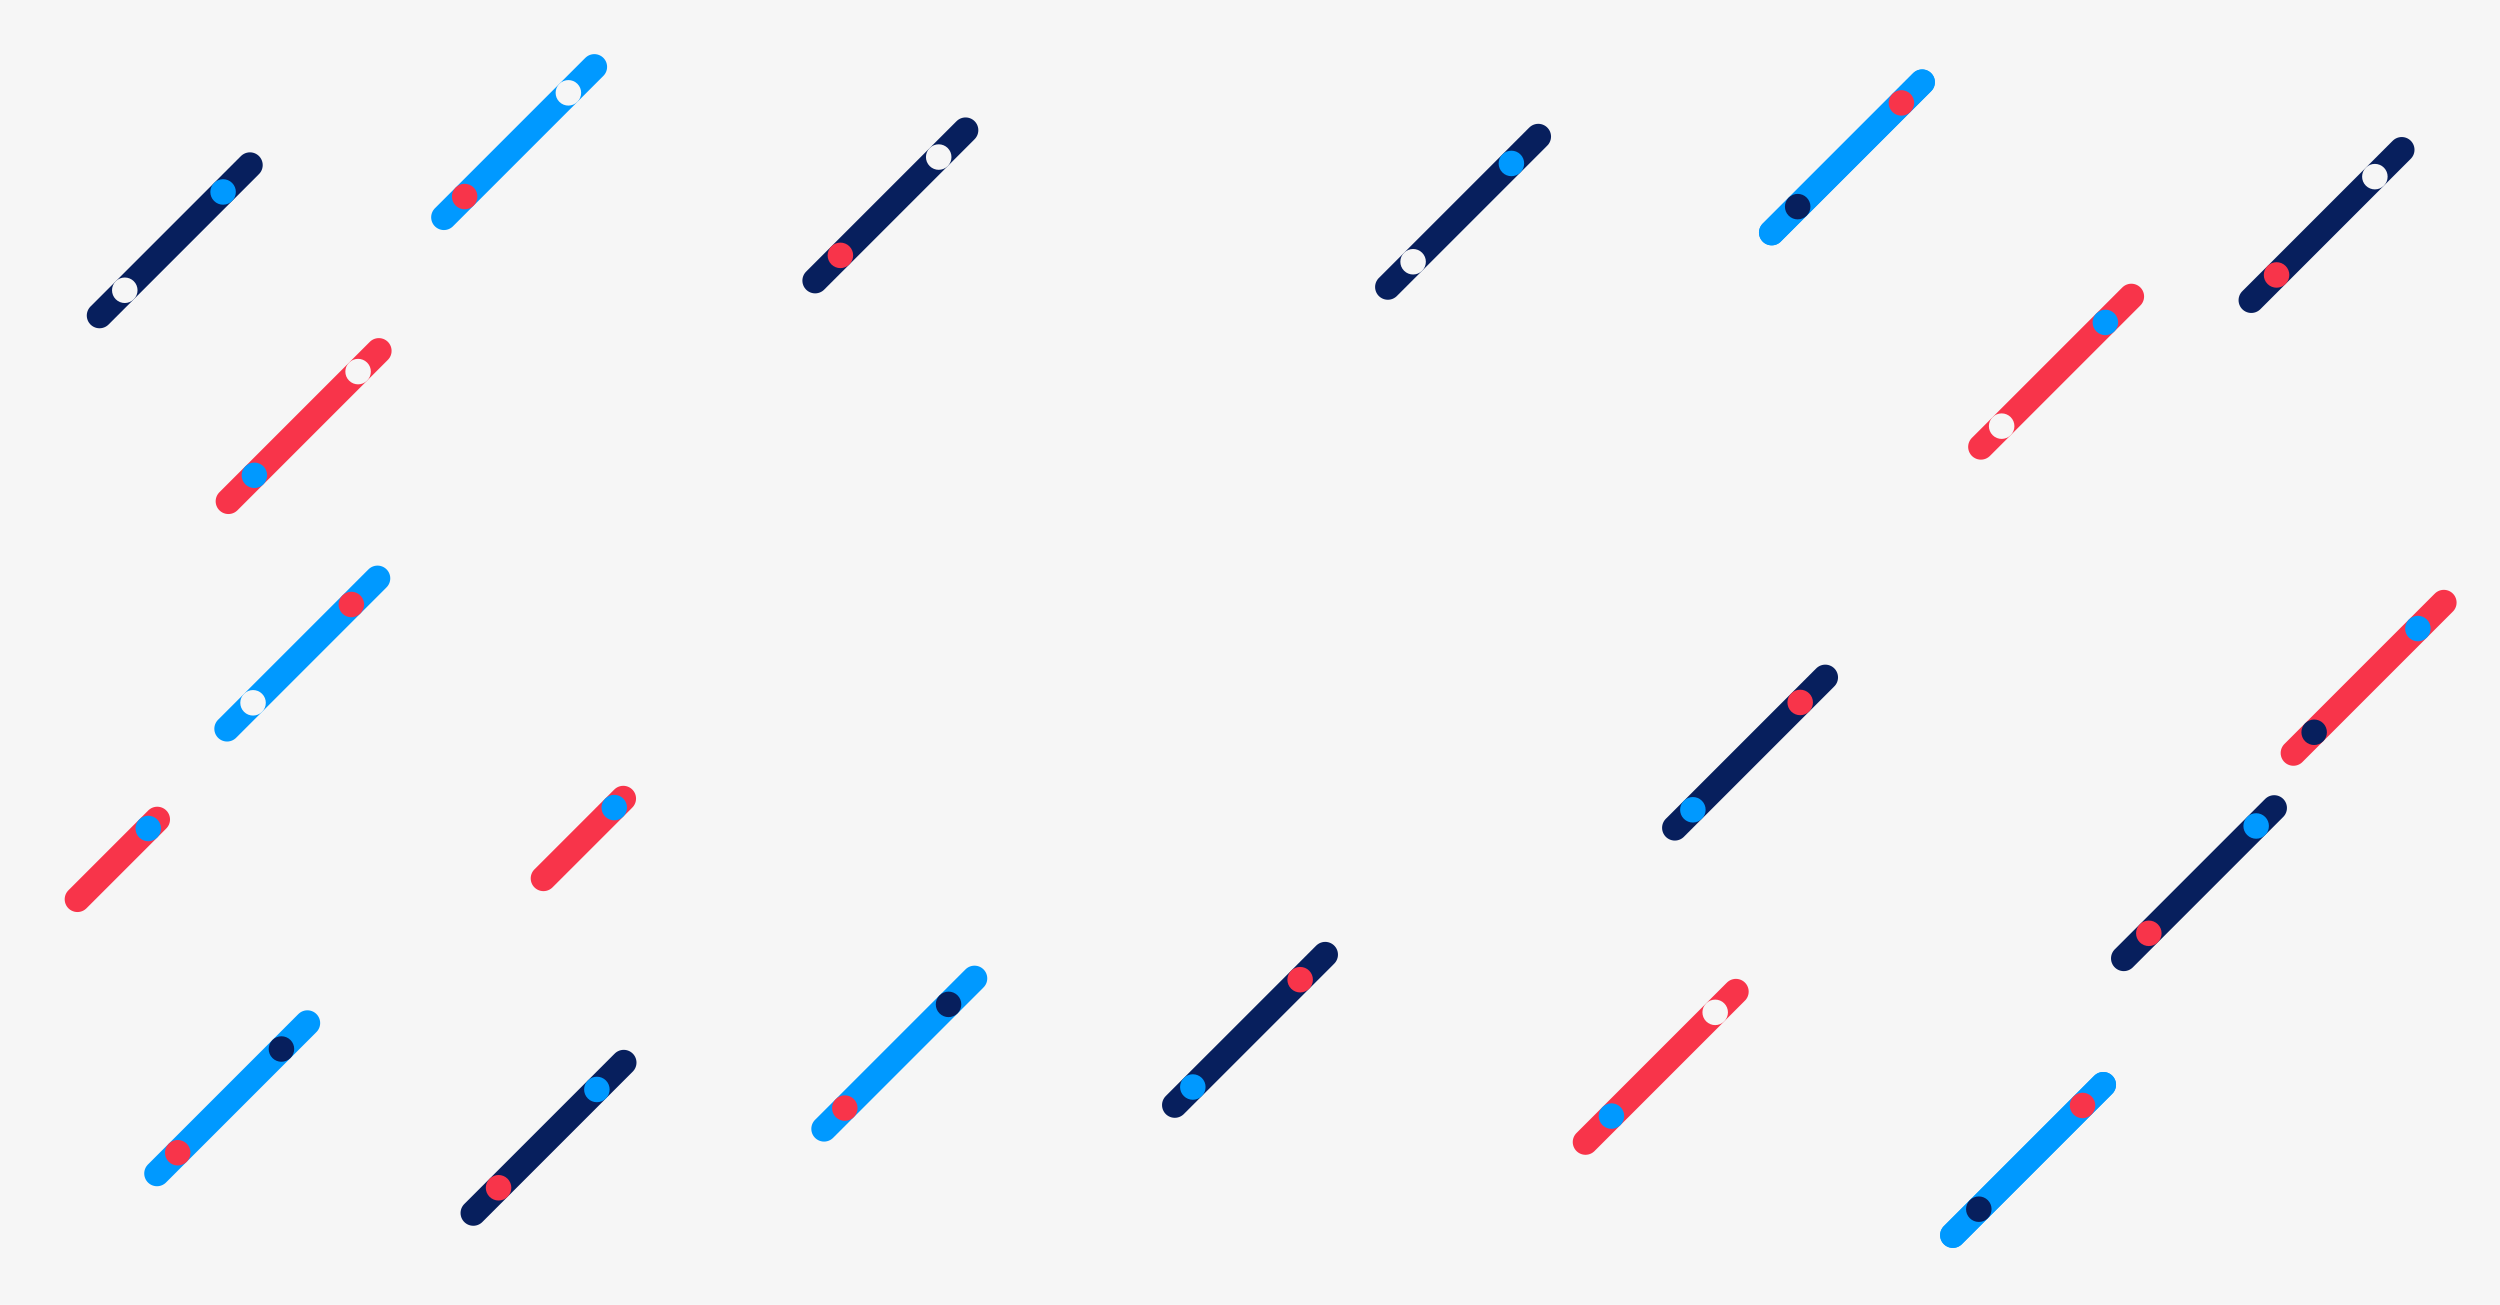
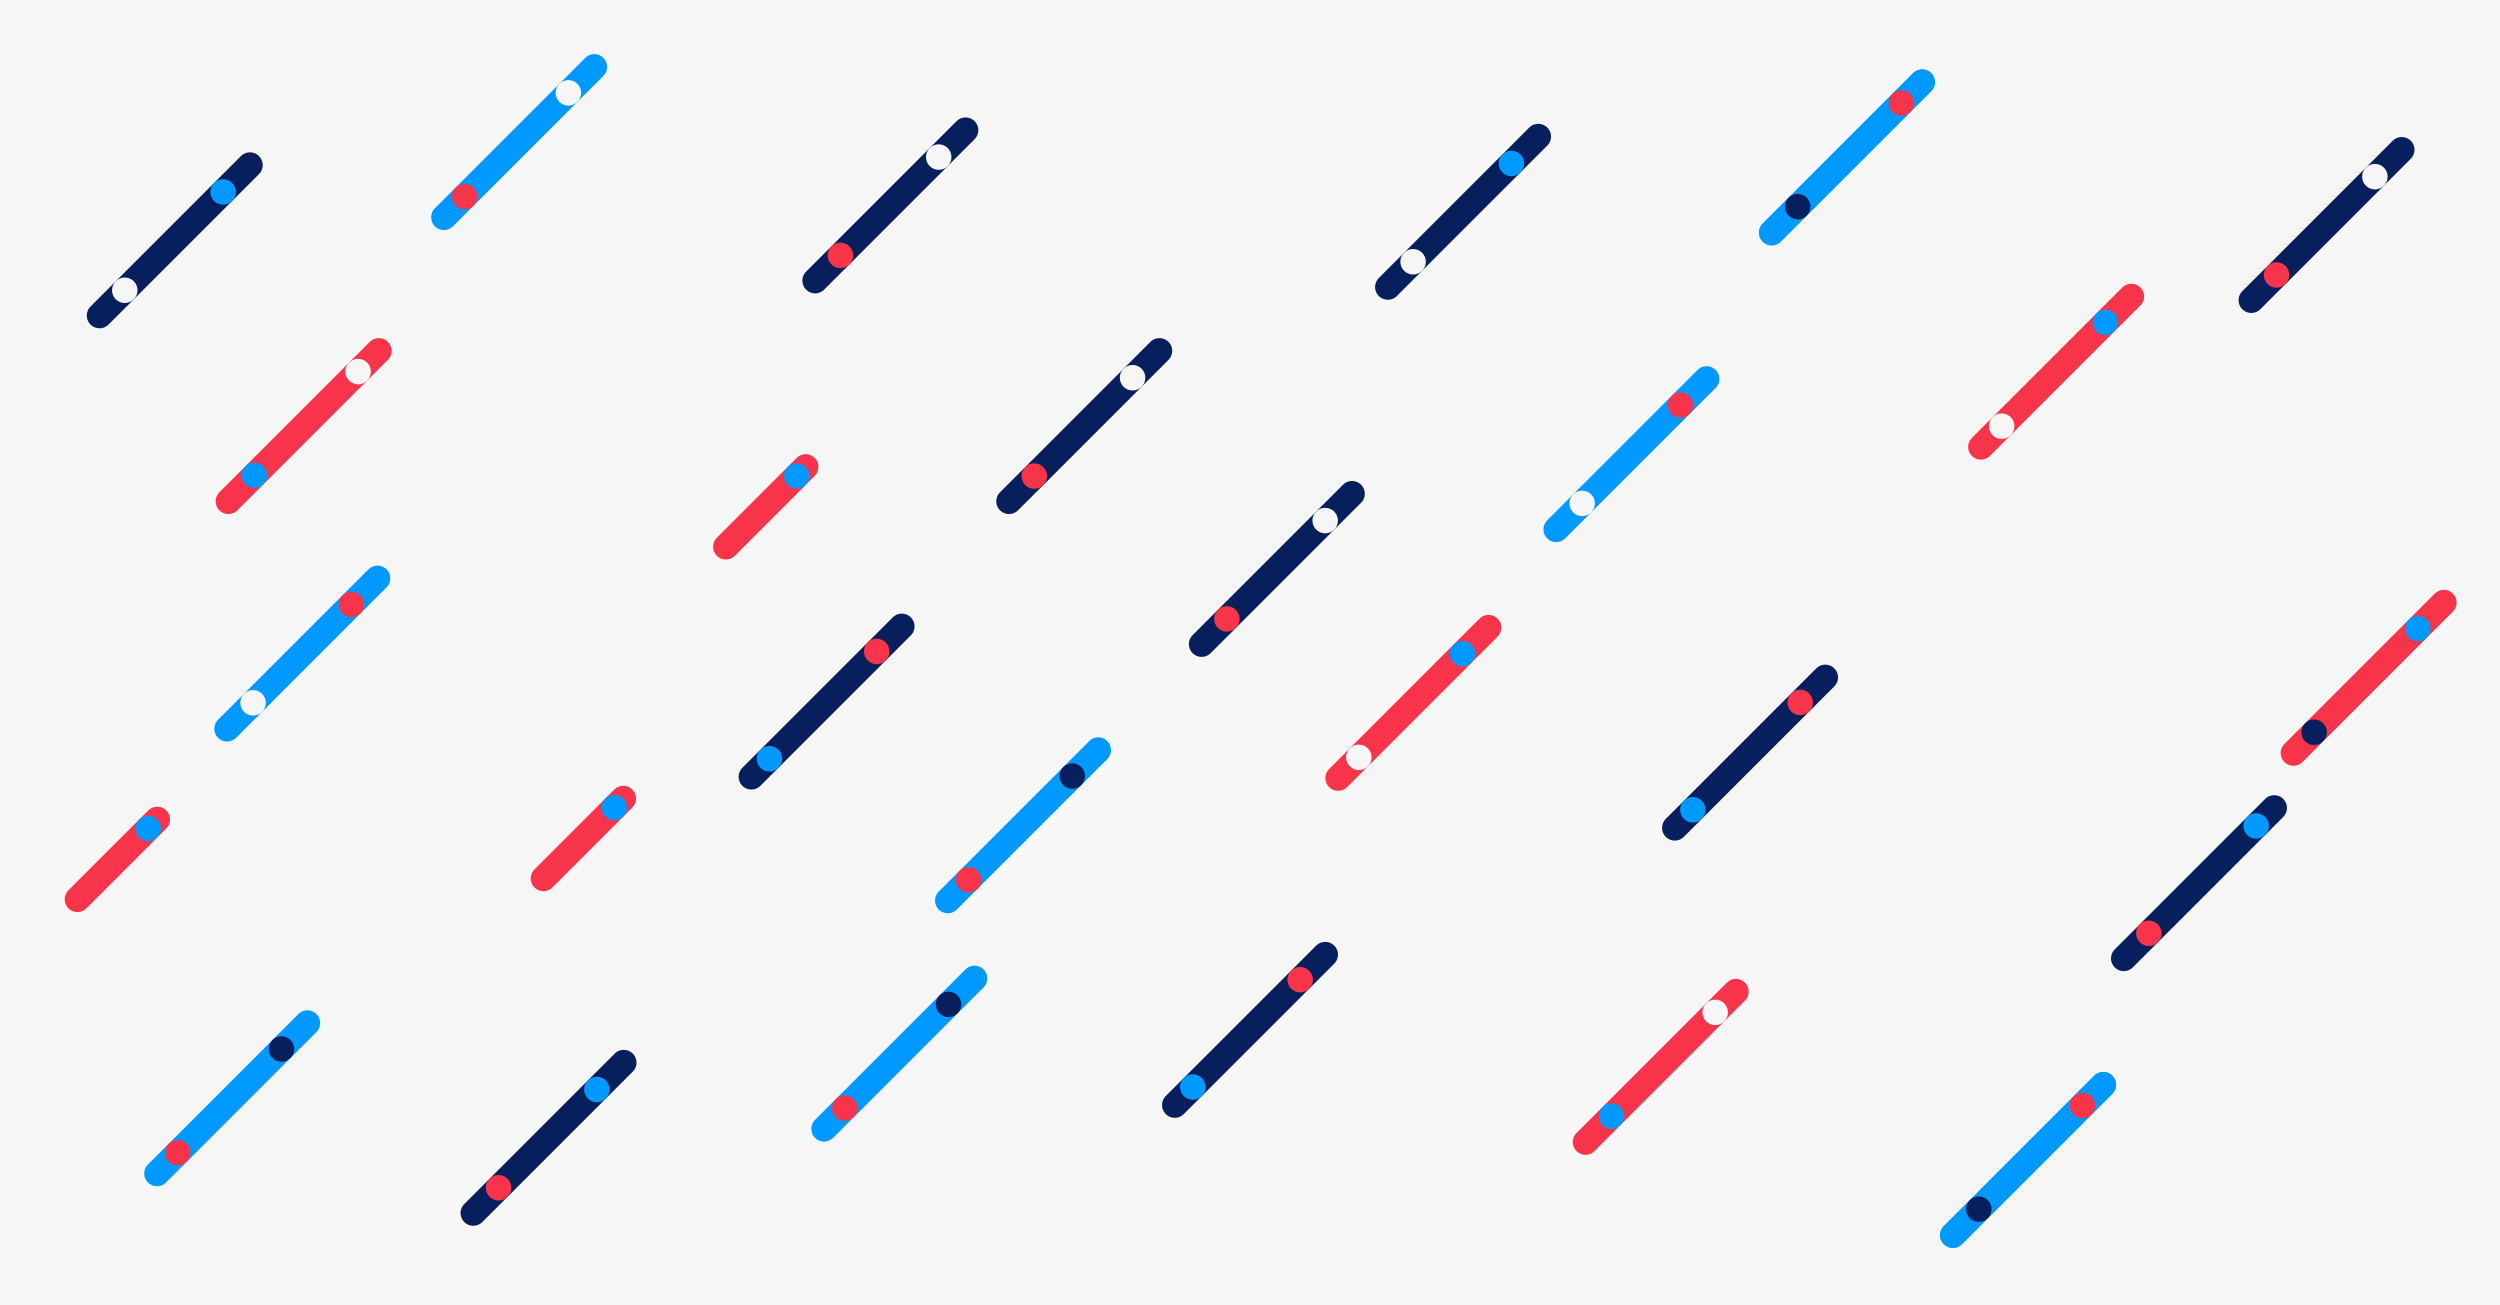
<svg xmlns="http://www.w3.org/2000/svg" width="1960" height="1023" viewBox="0 0 1960 1023" fill="none">
  <rect width="1960" height="1023" fill="#F6F6F6" />
  <path d="M764.011 767.071L646.071 885.011" stroke="#0099FF" stroke-width="20" stroke-linecap="round" />
  <circle cx="743.652" cy="787.43" r="10" transform="rotate(-135 743.652 787.43)" fill="#071F5D" />
  <circle cx="662.335" cy="868.747" r="10" transform="rotate(-135 662.335 868.747)" fill="#F8344A" />
+   <path d="M861.011 588.071L743.071 706.011" stroke="#0099FF" stroke-width="20" stroke-linecap="round" />
+   <circle cx="840.652" cy="608.43" r="10" transform="rotate(-135 840.652 608.43)" fill="#071F5D" />
+   <circle cx="759.335" cy="689.747" r="10" transform="rotate(-135 759.335 689.747)" fill="#F8344A" />
  <path d="M241.011 802.071L123.071 920.011" stroke="#0099FF" stroke-width="20" stroke-linecap="round" />
  <circle cx="220.652" cy="822.43" r="10" transform="rotate(-135 220.652 822.43)" fill="#071F5D" />
  <circle cx="139.335" cy="903.747" r="10" transform="rotate(-135 139.335 903.747)" fill="#F8344A" />
  <path d="M1389.03 182.366L1506.97 64.426" stroke="#0099FF" stroke-width="20" stroke-linecap="round" />
  <path d="M1389.03 182.366L1506.97 64.426" stroke="#0099FF" stroke-width="20" stroke-linecap="round" />
  <circle cx="10" cy="10" r="10" transform="matrix(-0.707107 -0.707107 -0.707107 0.707107 1423.53 162.007)" fill="#071F5D" />
  <circle cx="10" cy="10" r="10" transform="matrix(-0.707107 -0.707107 -0.707107 0.707107 1504.85 80.6896)" fill="#F8344A" />
  <path d="M1531.03 968.366L1648.97 850.426" stroke="#0099FF" stroke-width="20" stroke-linecap="round" />
  <path d="M1531.03 968.366L1648.97 850.426" stroke="#0099FF" stroke-width="20" stroke-linecap="round" />
  <circle cx="10" cy="10" r="10" transform="matrix(-0.707107 -0.707107 -0.707107 0.707107 1565.53 948.007)" fill="#071F5D" />
  <circle cx="10" cy="10" r="10" transform="matrix(-0.707107 -0.707107 -0.707107 0.707107 1646.85 866.69)" fill="#F8344A" />
  <path d="M465.97 52.426L348.03 170.366" stroke="#0099FF" stroke-width="20" stroke-linecap="round" />
  <circle cx="445.611" cy="72.785" r="10" transform="rotate(-135 445.611 72.7851)" fill="#F6F6F6" />
  <circle cx="364.294" cy="154.102" r="10" transform="rotate(-135 364.294 154.102)" fill="#F8344A" />
  <path d="M178.03 571.366L295.97 453.426" stroke="#0099FF" stroke-width="20" stroke-linecap="round" />
  <circle cx="10" cy="10" r="10" transform="matrix(-0.707107 -0.707107 -0.707107 0.707107 212.531 551.007)" fill="#F6F6F6" />
  <circle cx="10" cy="10" r="10" transform="matrix(-0.707107 -0.707107 -0.707107 0.707107 289.606 473.932)" fill="#F8344A" />
+   <path d="M1220.07 415.011L1338.01 297.071" stroke="#0099FF" stroke-width="20" stroke-linecap="round" />
+   <circle cx="10" cy="10" r="10" transform="matrix(-0.707107 -0.707107 -0.707107 0.707107 1254.57 394.652)" fill="#F6F6F6" />
+   <circle cx="10" cy="10" r="10" transform="matrix(-0.707107 -0.707107 -0.707107 0.707107 1331.65 317.577)" fill="#F8344A" />
  <path d="M489.011 833.071L430.041 892.041L371.071 951.011" stroke="#071F5D" stroke-width="20" stroke-linecap="round" />
  <circle cx="390.87" cy="931.212" r="10" transform="rotate(-135 390.87 931.212)" fill="#F8344A" />
  <circle cx="467.945" cy="854.137" r="10" transform="rotate(-135 467.945 854.137)" fill="#0099FF" />
  <path d="M1882.97 117.426L1824 176.396L1765.03 235.366" stroke="#071F5D" stroke-width="20" stroke-linecap="round" />
  <circle cx="1784.83" cy="215.567" r="10" transform="rotate(-135 1784.83 215.567)" fill="#F8344A" />
  <circle cx="1861.9" cy="138.492" r="10" transform="rotate(-135 1861.9 138.492)" fill="#F6F6F6" />
  <path d="M757.011 102.071L698.041 161.041L639.071 220.011" stroke="#071F5D" stroke-width="20" stroke-linecap="round" />
  <circle cx="658.87" cy="200.212" r="10" transform="rotate(-135 658.87 200.212)" fill="#F8344A" />
  <circle cx="735.945" cy="123.137" r="10" transform="rotate(-135 735.945 123.137)" fill="#F6F6F6" />
+   <path d="M909.011 275.071L850.041 334.041L791.071 393.011" stroke="#071F5D" stroke-width="20" stroke-linecap="round" />
+   <circle cx="810.87" cy="373.212" r="10" transform="rotate(-135 810.87 373.212)" fill="#F8344A" />
+   <circle cx="887.945" cy="296.137" r="10" transform="rotate(-135 887.945 296.137)" fill="#F6F6F6" />
+   <path d="M1060.01 387.071L1001.04 446.041L942.071 505.011" stroke="#071F5D" stroke-width="20" stroke-linecap="round" />
+   <circle cx="961.87" cy="485.212" r="10" transform="rotate(-135 961.87 485.212)" fill="#F8344A" />
+   <circle cx="1038.94" cy="408.137" r="10" transform="rotate(-135 1038.94 408.137)" fill="#F6F6F6" />
  <path d="M195.97 129.426L137 188.396L78.03 247.366" stroke="#071F5D" stroke-width="20" stroke-linecap="round" />
  <circle cx="97.829" cy="227.567" r="10" transform="rotate(-135 97.8291 227.567)" fill="#F6F6F6" />
  <circle cx="174.904" cy="150.492" r="10" transform="rotate(-135 174.904 150.492)" fill="#0099FF" />
  <path d="M1206.01 107.071L1147.04 166.041L1088.07 225.011" stroke="#071F5D" stroke-width="20" stroke-linecap="round" />
  <circle cx="1107.87" cy="205.212" r="10" transform="rotate(-135 1107.87 205.212)" fill="#F6F6F6" />
  <circle cx="1184.94" cy="128.137" r="10" transform="rotate(-135 1184.94 128.137)" fill="#0099FF" />
  <path d="M123.292 642.462L60.708 705.046" stroke="#F8344A" stroke-width="20" stroke-linecap="round" />
  <circle cx="116.216" cy="649.539" r="10" transform="rotate(-135 116.216 649.539)" fill="#0099FF" />
  <path d="M488.656 626.071L426.071 688.656" stroke="#F8344A" stroke-width="20" stroke-linecap="round" />
  <circle cx="481.579" cy="633.148" r="10" transform="rotate(-135 481.579 633.148)" fill="#0099FF" />
+   <path d="M631.656 366.071L569.071 428.656" stroke="#F8344A" stroke-width="20" stroke-linecap="round" />
+   <circle cx="624.579" cy="373.148" r="10" transform="rotate(-135 624.579 373.148)" fill="#0099FF" />
  <path d="M1038.97 748.426L921.03 866.366" stroke="#071F5D" stroke-width="20" stroke-linecap="round" />
  <circle cx="1019.32" cy="768.078" r="10" transform="rotate(-135 1019.32 768.078)" fill="#F8344A" />
  <circle cx="935.172" cy="852.224" r="10" transform="rotate(-135 935.172 852.224)" fill="#0099FF" />
+   <path d="M707.011 491.071L589.071 609.011" stroke="#071F5D" stroke-width="20" stroke-linecap="round" />
+   <circle cx="687.359" cy="510.723" r="10" transform="rotate(-135 687.359 510.723)" fill="#F8344A" />
+   <circle cx="603.213" cy="594.869" r="10" transform="rotate(-135 603.213 594.869)" fill="#0099FF" />
  <path d="M1431.01 531.071L1313.07 649.011" stroke="#071F5D" stroke-width="20" stroke-linecap="round" />
  <circle cx="1411.36" cy="550.723" r="10" transform="rotate(-135 1411.36 550.723)" fill="#F8344A" />
  <circle cx="1327.21" cy="634.869" r="10" transform="rotate(-135 1327.21 634.869)" fill="#0099FF" />
  <path d="M1665.03 751.366L1782.97 633.426" stroke="#071F5D" stroke-width="20" stroke-linecap="round" />
  <circle cx="10" cy="10" r="10" transform="matrix(-0.707107 -0.707107 -0.707107 0.707107 1698.82 731.714)" fill="#F8344A" />
  <circle cx="10" cy="10" r="10" transform="matrix(-0.707107 -0.707107 -0.707107 0.707107 1782.97 647.568)" fill="#0099FF" />
  <path d="M1243.03 895.366L1360.97 777.426" stroke="#F8344A" stroke-width="20" stroke-linecap="round" />
  <circle cx="10" cy="10" r="10" transform="matrix(-0.707107 -0.707107 -0.707107 0.707107 1277.53 875.007)" fill="#0099FF" />
  <circle cx="1344.71" cy="793.69" r="10" transform="rotate(-135 1344.71 793.69)" fill="#F6F6F6" />
  <path d="M179.071 393.011L297.011 275.071" stroke="#F8344A" stroke-width="20" stroke-linecap="round" />
  <circle cx="10" cy="10" r="10" transform="matrix(-0.707107 -0.707107 -0.707107 0.707107 213.572 372.652)" fill="#0099FF" />
  <circle cx="280.747" cy="291.334" r="10" transform="rotate(-135 280.747 291.334)" fill="#F6F6F6" />
  <path d="M1670.97 232.426L1553.03 350.366" stroke="#F8344A" stroke-width="20" stroke-linecap="round" />
  <circle cx="1650.61" cy="252.785" r="10" transform="rotate(-135 1650.61 252.785)" fill="#0099FF" />
  <circle cx="10" cy="10" r="10" transform="matrix(-0.707107 -0.707107 -0.707107 0.707107 1583.44 334.103)" fill="#F6F6F6" />
+   <path d="M1167.01 492.071L1049.07 610.011" stroke="#F8344A" stroke-width="20" stroke-linecap="round" />
+   <circle cx="1146.65" cy="512.43" r="10" transform="rotate(-135 1146.65 512.43)" fill="#0099FF" />
+   <circle cx="10" cy="10" r="10" transform="matrix(-0.707107 -0.707107 -0.707107 0.707107 1079.48 593.747)" fill="#F6F6F6" />
  <path d="M1915.97 472.426L1798.03 590.366" stroke="#F8344A" stroke-width="20" stroke-linecap="round" />
  <circle cx="1895.61" cy="492.785" r="10" transform="rotate(-135 1895.61 492.785)" fill="#0099FF" />
  <circle cx="10" cy="10" r="10" transform="matrix(-0.707107 -0.707107 -0.707107 0.707107 1828.44 574.102)" fill="#071F5D" />
</svg>
